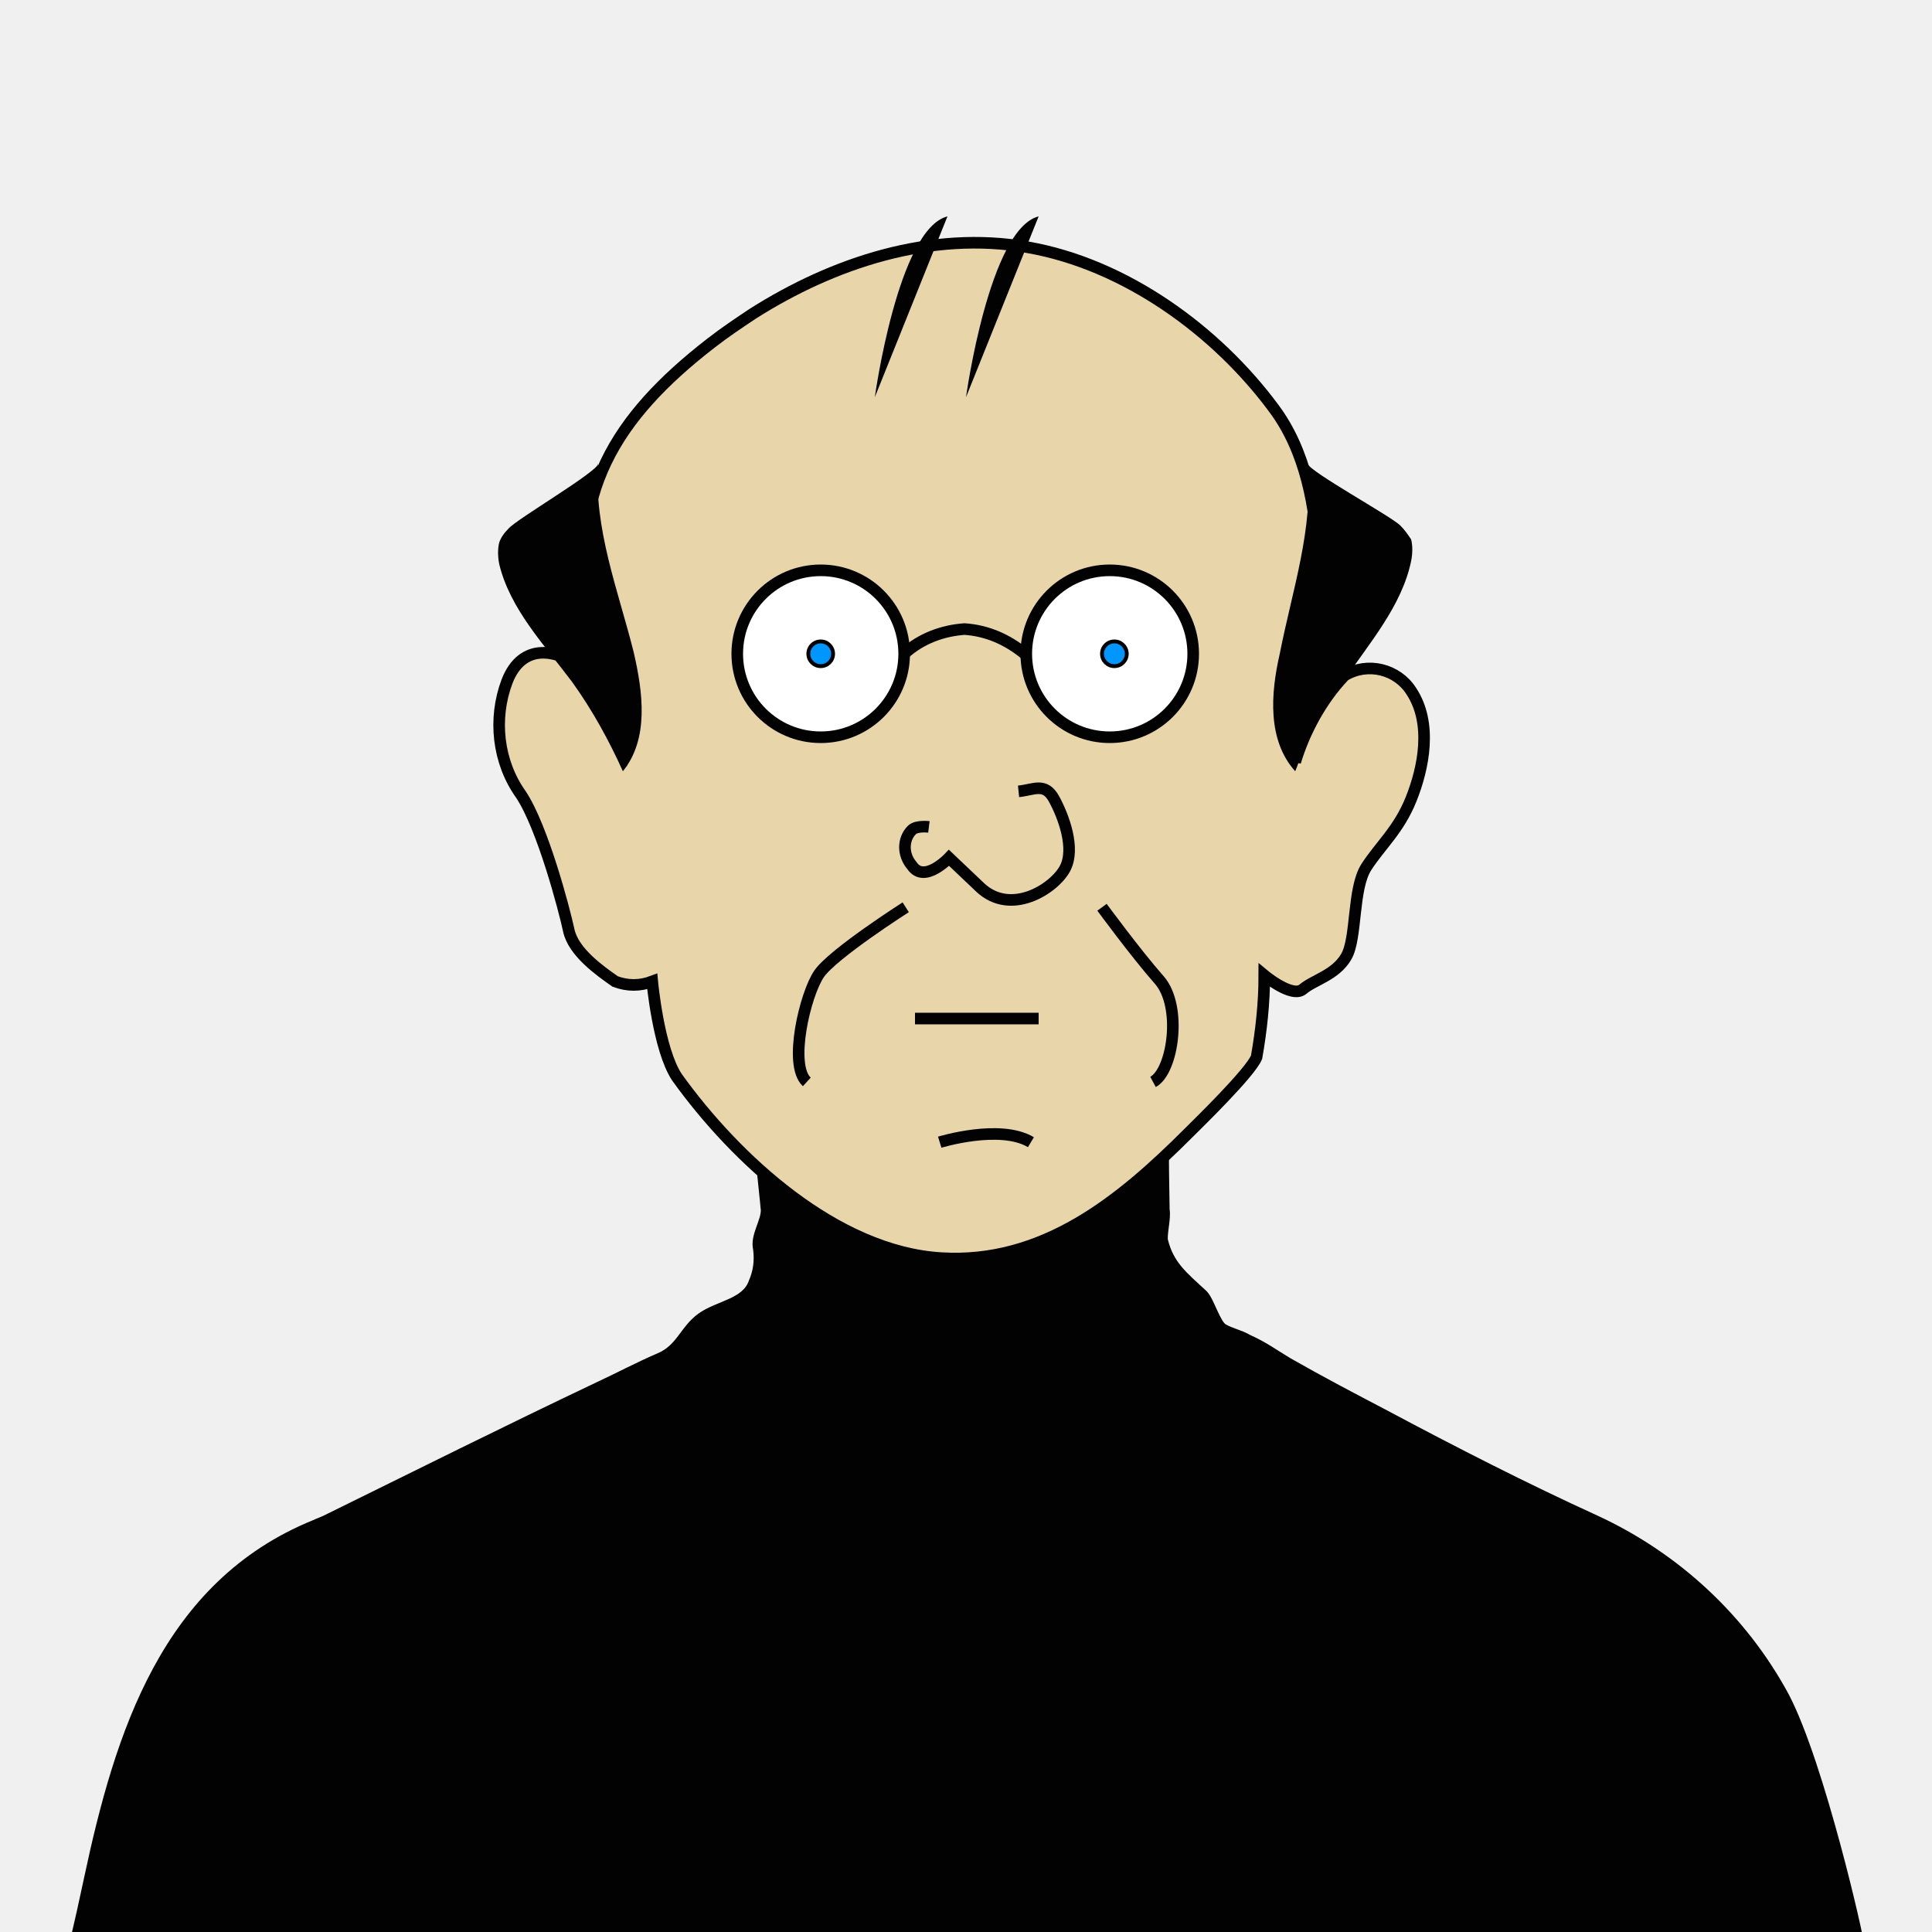
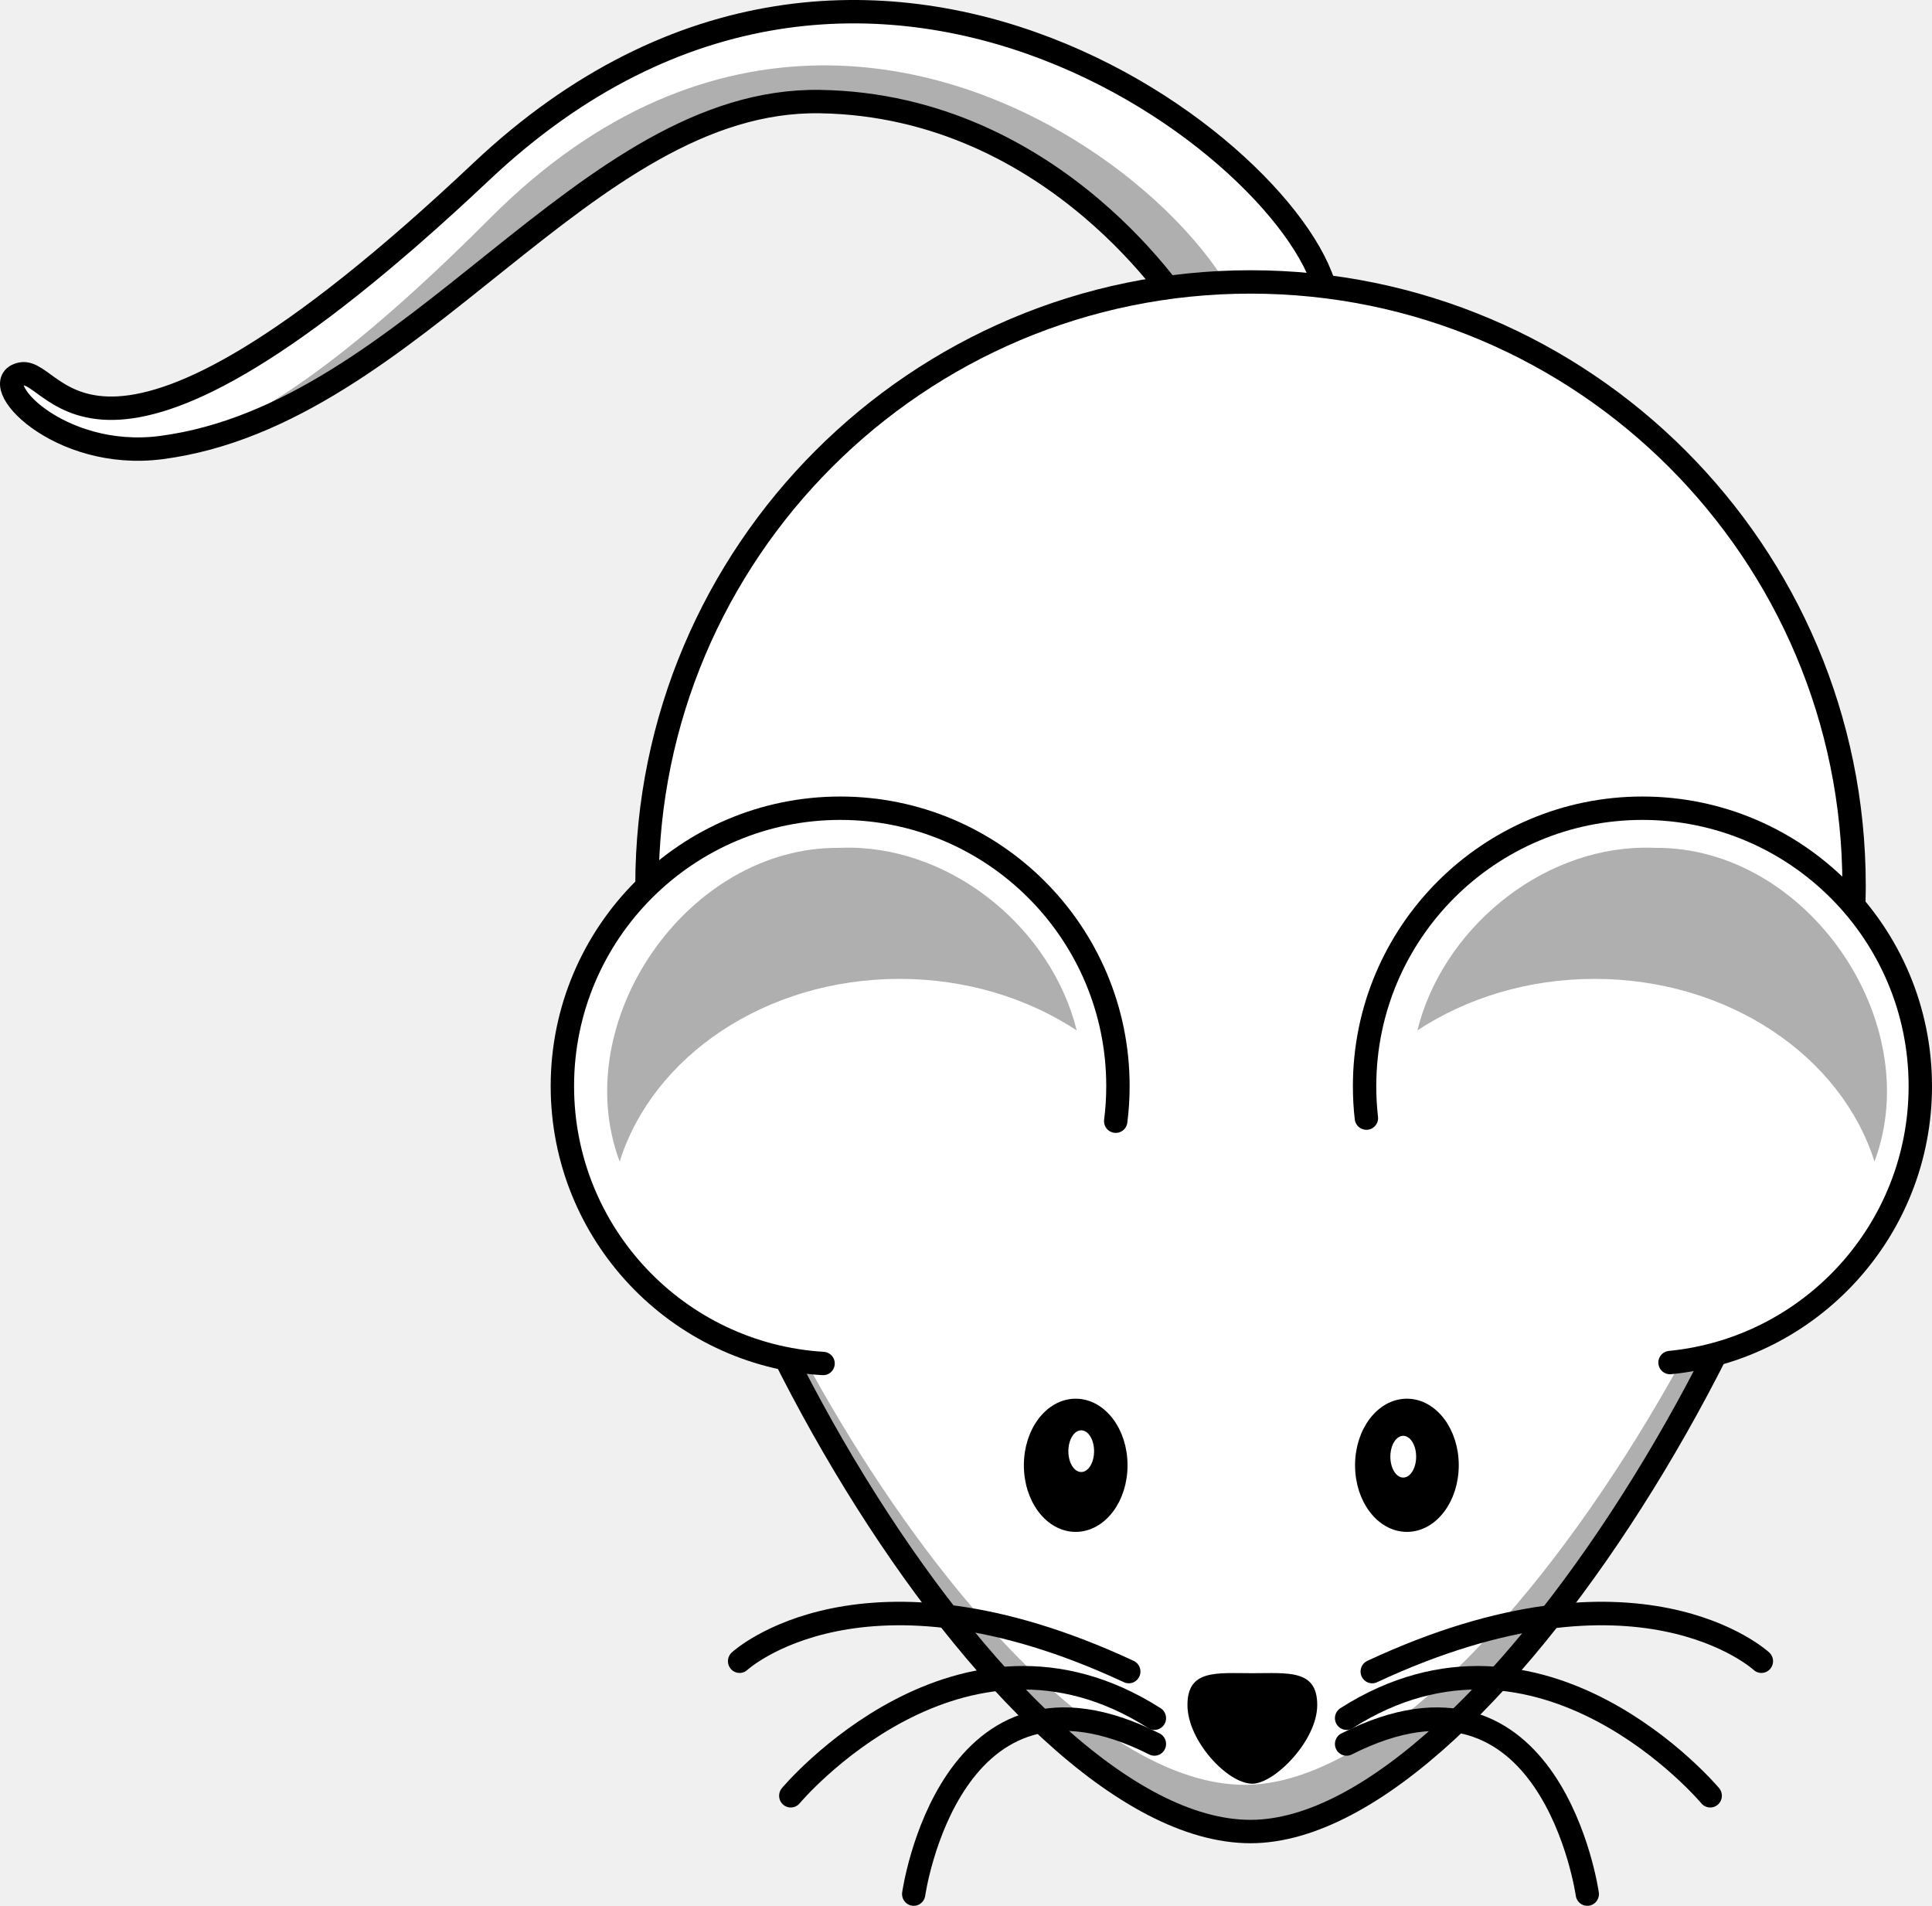
- <svg xmlns="http://www.w3.org/2000/svg" version="1.1" id="Layer_1" x="0px" y="0px" viewBox="0 0 125 125" style="enable-background:new 0 0 125 125;" xml:space="preserve">
-   <style type="text/css">
- 	.st0{fill:#020202;stroke:#020202;stroke-width:0.75;stroke-miterlimit:10;}
- 	.st1{fill:#E8D5AA;stroke:#020202;stroke-width:0.75;stroke-miterlimit:10;}
- 	.st2{fill:#020202;}
- 	.st3{fill:#FFFFFF;stroke:#020202;stroke-width:0.75;stroke-miterlimit:10;}
- 	.st4{fill:none;stroke:#020202;stroke-width:0.75;stroke-miterlimit:10;}
- 	.st5{fill:#0096FF;stroke:#000000;stroke-width:0.25;stroke-miterlimit:10;}
- </style>
-   <g id="person_5">
-     <g id="turtleneck">
-       <path class="st0" d="M115.4,109.8c-2.7-5-7-9-12.2-11.4c-4.6-2.1-9.1-4.4-13.6-6.8c-2.1-1.1-4.2-2.2-6.3-3.4c-1-0.6-1.5-1-2.6-1.5    c-0.5-0.3-1.1-0.4-1.6-0.7s-0.9-1.8-1.3-2.2c-1.3-1.2-2.2-1.9-2.6-3.5c-0.1-0.4,0.2-1.5,0.1-2c0-0.2-0.1-5,0-3.7l-26.1-0.2    c0,0,0.4,3.8,0.4,3.9c0,0.8-0.7,1.7-0.5,2.5c0.1,0.8,0,1.5-0.3,2.2c-0.5,1.4-2.3,1.5-3.4,2.3s-1.3,2-2.7,2.6s-2.7,1.3-4,1.9    c-5.9,2.8-11.7,5.7-17.6,8.6c-0.2,0.1-0.5,0.2-0.7,0.3c-9.6,3.9-12.6,13.5-14.6,22.9c-0.7,3.3-1,4.4-1,4.4l115.4-0.3    C120.3,125.7,117.7,114.2,115.4,109.8z" />
-     </g>
-     <path id="head-3" class="st1" d="M83.8,49.3c0,0,1.6-10.9,1.5-13.1c-0.2-3.4-0.8-7-2.9-9.8c-3.7-5-9.6-9.3-15.9-10.4   S53.9,17,48.7,20.3c-0.9,0.6-1.8,1.2-2.7,1.9c-6.2,4.8-9.3,9.8-7.8,17.7s1.8,8.3,1.8,8.3s-0.5-3.6-2.2-4.9s-4-1.8-5,0.8   c-0.9,2.4-0.6,5.2,0.9,7.3c1.4,2.1,2.8,7.4,3.1,8.8s2,2.6,3,3.3c0.8,0.3,1.6,0.3,2.4,0c0,0,0.4,4.4,1.6,6.2   c3.8,5.3,10.3,11.3,17.1,11.7c6.6,0.4,11.6-3.7,16-8.1c0.6-0.6,4-3.9,4.4-4.9c0.3-1.7,0.5-3.5,0.5-5.3c0,0,1.8,1.5,2.5,0.9   s2.1-0.9,2.8-2.1s0.4-4.4,1.3-5.8s2.1-2.4,2.9-4.4s1.4-4.9,0-7c-0.9-1.4-2.8-1.9-4.3-1c0,0-0.1,0-0.1,0.1   C85.5,45.3,84.4,47.3,83.8,49.3z" />
-     <path id="nose-4" class="st1" d="M65.9,51.2c1-0.1,1.7-0.6,2.3,0.5s1.4,3.2,0.7,4.5s-3.5,3.1-5.5,1.2l-2-1.9c0,0-1.6,1.7-2.4,0.5   c-0.6-0.7-0.6-1.7,0-2.3c0.3-0.3,1.1-0.2,1.1-0.2" />
-     <g id="hair-3">
-       <path class="st2" d="M56.6,25.7c0,0,1.5-10.9,4.7-11.7" />
-       <path class="st2" d="M62.5,25.7c0,0,1.5-10.9,4.7-11.7" />
-       <path class="st2" d="M40.3,49.9c1.7-2.1,1.3-5.1,0.7-7.7c-1-4-2.6-8-2.3-12.2c0,0.5-5.3,3.6-5.8,4.2c-0.3,0.3-0.5,0.6-0.6,0.9    c-0.1,0.4-0.1,0.9,0,1.4c0.7,2.9,2.9,5.2,4.7,7.6C38.3,45.9,39.4,47.9,40.3,49.9z" />
-       <path class="st2" d="M83.8,49.9c-1.8-2-1.6-5-1-7.6c0.8-4.1,2.2-8.1,1.8-12.3c0.1,0.5,5.4,3.4,6,4c0.3,0.3,0.5,0.6,0.7,0.9    c0.1,0.4,0.1,0.9,0,1.4c-0.6,2.9-2.7,5.3-4.4,7.8C85.6,45.8,84.6,47.8,83.8,49.9z" />
-     </g>
-     <g id="glasses">
-       <circle class="st3" cx="53.1" cy="42.3" r="5.4" />
-       <circle class="st3" cx="71.8" cy="42.3" r="5.4" />
-       <path class="st4" d="M66.3,42.3c-1.1-0.9-2.4-1.5-3.9-1.6c-1.4,0.1-2.8,0.6-3.9,1.6" />
-     </g>
-     <g id="mouth-2">
-       <path class="st1" d="M58.6,58.7c0,0-4.7,3-5.6,4.3s-2,5.9-0.8,7" />
-       <path class="st1" d="M71.3,58.7c0,0,2.2,3,3.7,4.7c1.5,1.7,0.9,5.9-0.4,6.6" />
-       <line class="st4" x1="59.2" y1="65.9" x2="67.2" y2="65.9" />
-       <path class="st4" d="M60.8,73.9c0,0,3.9-1.2,5.9,0" />
-     </g>
-     <circle class="st5" cx="53.1" cy="42.3" r="0.8" />
-     <circle class="st5" cx="72.1" cy="42.3" r="0.8" />
+ <svg xmlns="http://www.w3.org/2000/svg" id="svg2" viewBox="0 0 330.48 325.95" version="1.0">
+   <path id="path3264" style="fill-rule:evenodd;stroke:#000000;stroke-width:4;fill:#ffffff" d="m227.13 51.998c-1.89-23.292-78.06-85.615-144.79-22.663-66.732 62.952-72.398 33.365-78.693 34.624-6.295 1.259 6.266 14.893 23.922 12.59 43.437-5.665 72.395-59.804 112.68-59.175 40.6 0.635 62.33 35.883 62.33 35.883l24.55-1.259z" />
+   <path id="path2407" style="fill-rule:evenodd;fill:#000000;fill-opacity:.314" d="m140.19 11.188c-18.06 0.208-37.59 7.319-56.284 26.062-17.209 17.257-29.879 27.168-39.344 32.625v1.937c34.528-14.648 60.888-54.981 95.688-54.437 40.6 0.634 62.31 35.875 62.31 35.875l9.44-0.469c-7.28-16.49-36.79-41.998-71.81-41.593z" />
+   <path id="path2383" style="stroke:#000000;stroke-linecap:round;stroke-width:4;fill:#ffffff" d="m317.15 151.46c0 56.99-61.82 161.79-103.24 161.79-42.59 0-103.24-104.8-103.24-161.79 0-56.987 46.25-103.24 103.24-103.24 56.99 0.001 103.24 46.253 103.24 103.24z" />
+   <path id="path3397" style="fill:#000000;fill-opacity:.314" d="m315.76 134.61c0.25 2.92 0.38 5.86 0.38 8.84 0 56.99-61.8 161.81-103.22 161.81-38.84 0-92.73-87.18-101.91-145.75 5.11 58.25 62.26 153.75 102.91 153.75 41.42 0 103.22-104.82 103.22-161.81 0-5.74-0.48-11.36-1.38-16.84z" />
+   <path id="path2386" style="stroke:#000000;stroke-linecap:round;stroke-width:4;fill:#ffffff" d="m285.67 233.04c24.03-2.36 42.81-22.63 42.81-47.28 0-26.23-21.3-47.53-47.53-47.53-26.24 0-47.53 21.3-47.53 47.53 0 1.85 0.1 3.68 0.31 5.47" />
+   <path id="path2388" style="stroke:#000000;stroke-linecap:round;stroke-width:4;fill:#ffffff" d="m190.85 191.76c0.25-1.96 0.38-3.97 0.38-6 0-26.23-21.26-47.53-47.5-47.53s-47.532 21.3-47.532 47.53c0 25.26 19.712 45.93 44.592 47.44" />
+   <path id="path2390" style="fill:#000000" d="m225.32 291.6c0 6.13-7.33 13.47-11.1 13.47-4.24 0-11.1-7.34-11.1-13.47 0-6.12 4.97-5.43 11.1-5.43s11.1-0.69 11.1 5.43z" />
+   <path id="path2397" style="stroke:#000000;stroke-linecap:round;stroke-width:2;fill:#000000" d="m191.87 250.61c0.01 5.74-3.52 10.39-7.87 10.39-4.34 0-7.87-4.65-7.86-10.39-0.01-5.74 3.52-10.39 7.86-10.39 4.35 0 7.88 4.65 7.87 10.39z" />
+   <path id="path2399" style="stroke:#000000;stroke-linecap:round;stroke-width:2;fill:#000000" d="m248.53 250.61c0 5.74-3.52 10.39-7.87 10.39s-7.87-4.65-7.87-10.39 3.52-10.39 7.87-10.39 7.87 4.65 7.87 10.39z" />
+   <path id="path2401" style="fill:#ffffff" d="m187.15 248.2c0 1.97-0.98 3.56-2.2 3.56s-2.2-1.59-2.2-3.56 0.98-3.57 2.2-3.57 2.2 1.6 2.2 3.57z" />
+   <path id="path2403" style="fill:#ffffff" d="m242.24 249.14c0 1.97-0.99 3.57-2.21 3.57s-2.2-1.6-2.2-3.57 0.98-3.57 2.2-3.57 2.21 1.6 2.21 3.57z" />
+   <path id="path2427" style="fill:#000000;fill-opacity:.314" d="m281.07 144.98c-17.83 0.25-34.35 14.1-38.62 31.25 8.38-5.51 18.9-8.81 30.31-8.81 22.94 0 42.24 13.27 47.88 31.25 8.97-23.96-11.57-53.86-37.5-53.66-0.69-0.03-1.38-0.04-2.07-0.03z" />
+   <g id="g3221" style="stroke:#000000;stroke-linecap:round;stroke-width:2.86" transform="matrix(1.3917 0 0 1.4058 -239.25 -659.88)">
+     <path id="path2445" style="stroke:#000000;stroke-linecap:round;stroke-width:2.86;fill:none" d="m340.57 672.76c32.74-15.11 47.84-1.26 47.84-1.26" />
+     <path id="path2447" style="stroke:#000000;stroke-linecap:round;stroke-width:2.86;fill:none" d="m337.42 678.43c23.93-15.11 44.7 9.44 44.7 9.44" />
+     <path id="path2449" style="stroke:#000000;stroke-linecap:round;stroke-width:2.86;fill:none" d="m337.42 681.57c25.18-12.59 29.59 18.26 29.59 18.26" />
  </g>
+   <g id="g3384" style="stroke:#000000;stroke-linecap:round;stroke-width:2.86" transform="matrix(-1.3917 0 0 1.4058 667.06 -659.88)">
+     <path id="path3386" style="stroke:#000000;stroke-linecap:round;stroke-width:2.86;fill:none" d="m340.57 672.76c32.74-15.11 47.84-1.26 47.84-1.26" />
+     <path id="path3388" style="stroke:#000000;stroke-linecap:round;stroke-width:2.86;fill:none" d="m337.42 678.43c23.93-15.11 44.7 9.44 44.7 9.44" />
+     <path id="path3390" style="stroke:#000000;stroke-linecap:round;stroke-width:2.86;fill:none" d="m337.42 681.57c25.18-12.59 29.59 18.26 29.59 18.26" />
+   </g>
+   <path id="path3405" style="fill:#000000;fill-opacity:.314" d="m145.56 144.98c17.83 0.25 34.36 14.1 38.62 31.25-8.38-5.51-18.9-8.81-30.31-8.81-22.94 0-42.24 13.27-47.87 31.25-8.977-23.96 11.56-53.86 37.5-53.66 0.69-0.03 1.37-0.04 2.06-0.03z" />
</svg>
